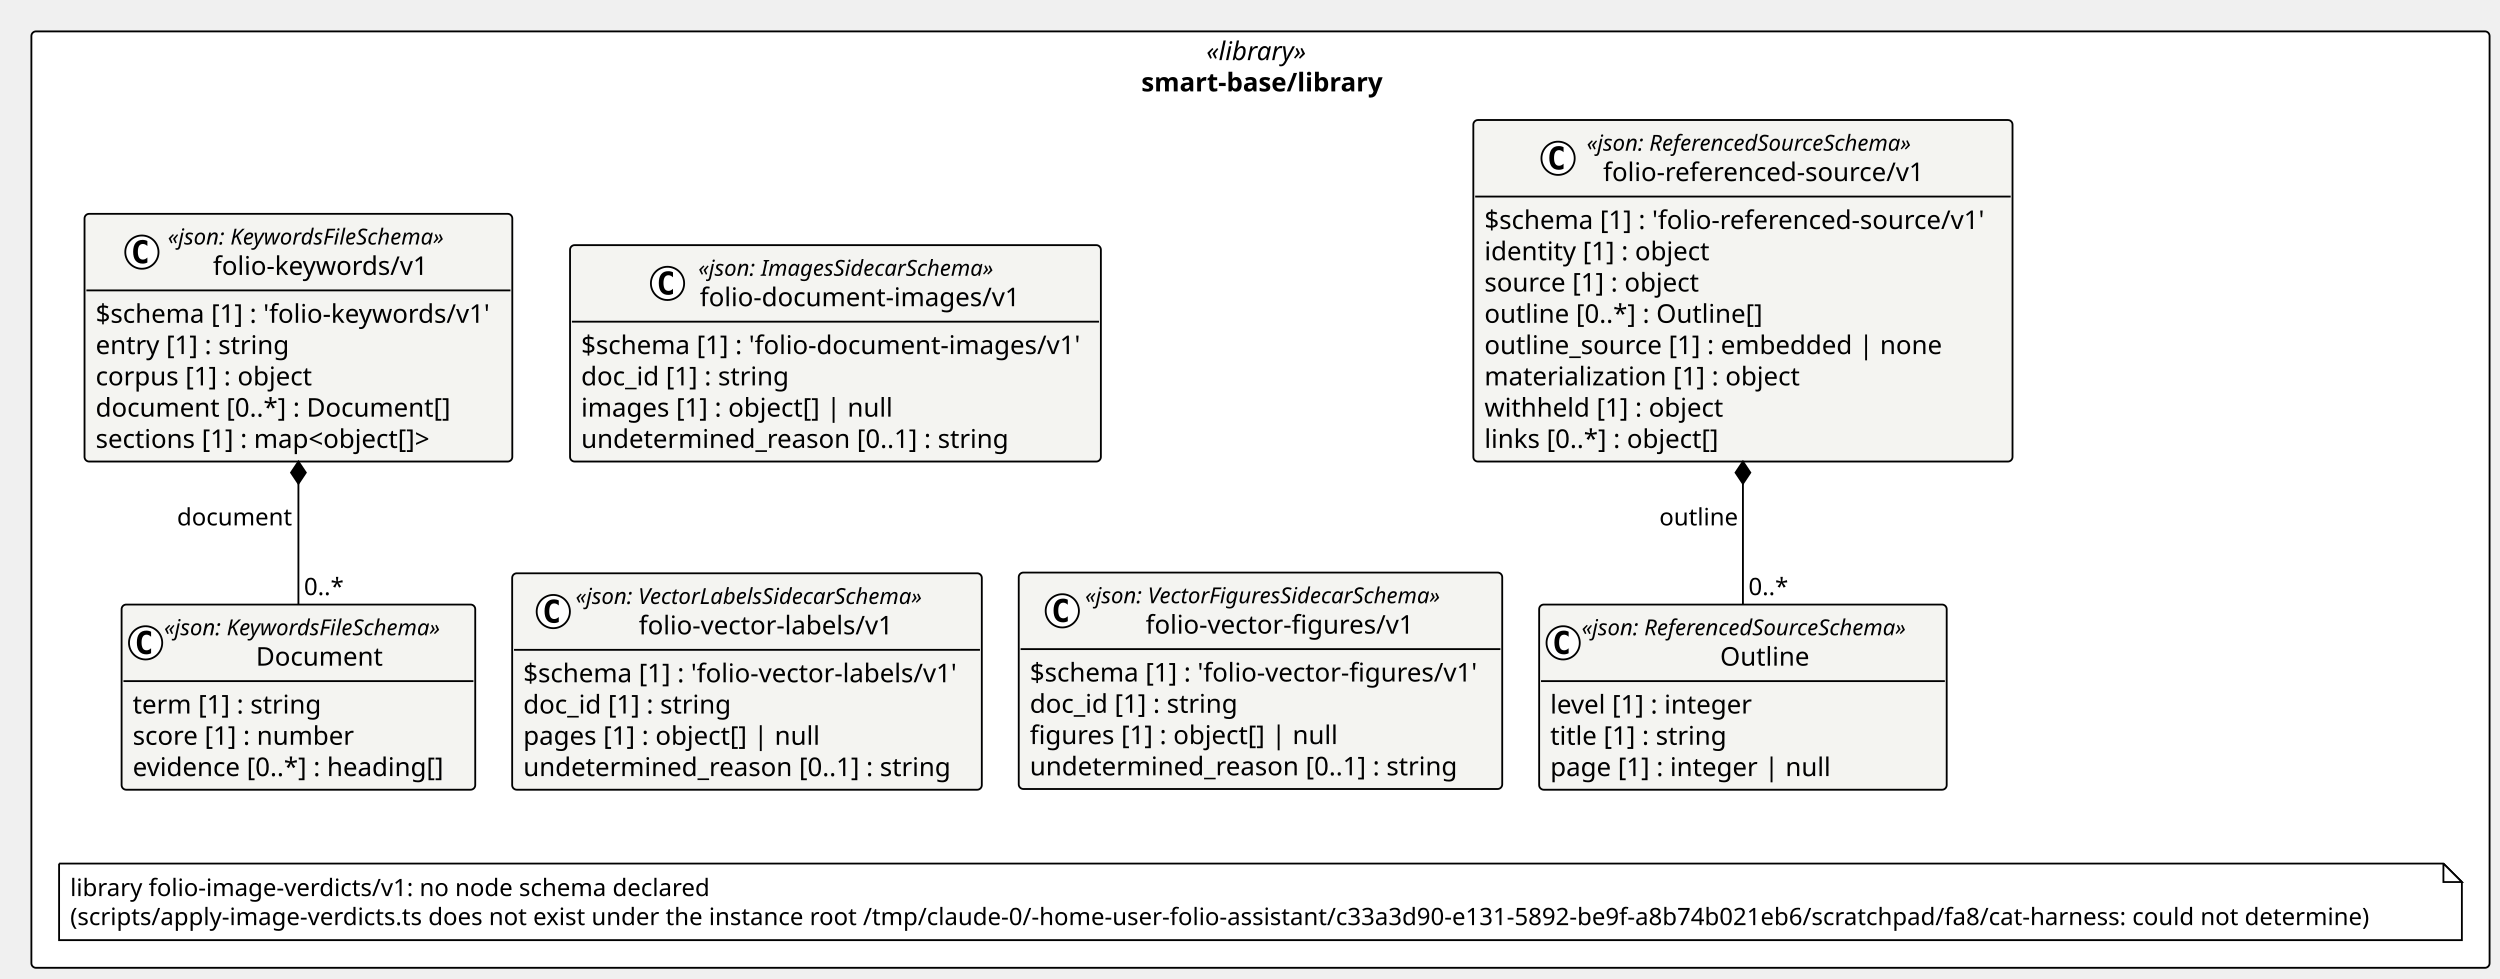
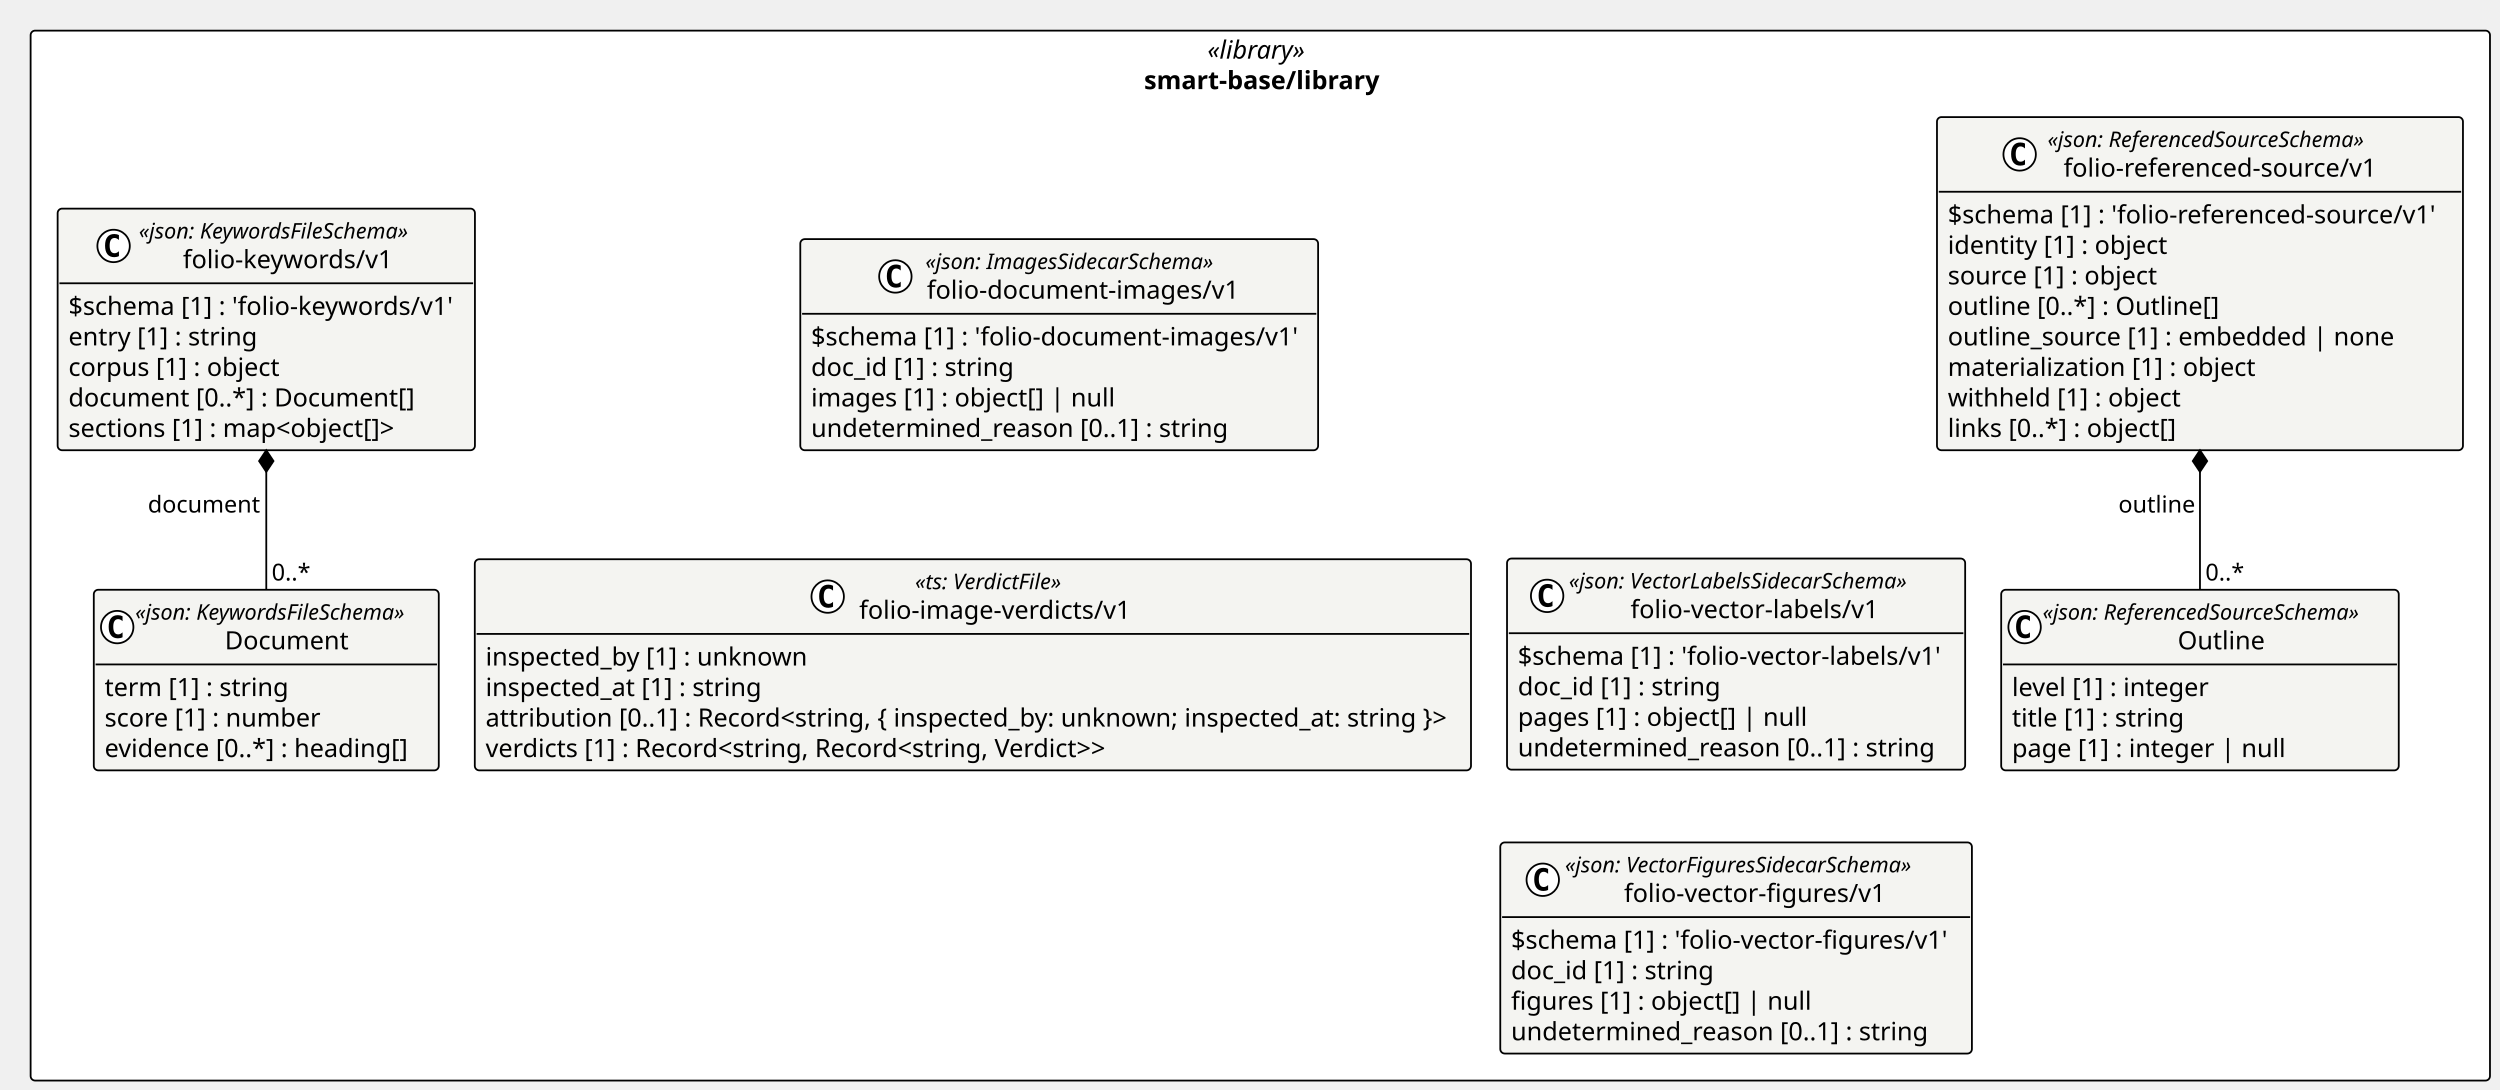
- <svg xmlns="http://www.w3.org/2000/svg" contentStyleType="text/css" height="530px" preserveAspectRatio="none" style="width:1354px;height:530px;background:#FFFFFF;" version="1.1" viewBox="0 0 1354 530" width="1354px" zoomAndPan="magnify">
+ <svg xmlns="http://www.w3.org/2000/svg" contentStyleType="text/css" height="605px" preserveAspectRatio="none" style="width:1388px;height:605px;background:#FFFFFF;" version="1.1" viewBox="0 0 1388 605" width="1388px" zoomAndPan="magnify">
  <defs />
  <g>
-     <rect fill="#FFFFFF" height="507.17" rx="2.5" ry="2.5" style="stroke:#000000;stroke-width:1.0;" width="1331.354" x="17" y="17" />
-     <text fill="#000000" font-family="Verdana" font-size="14" font-style="italic" lengthAdjust="spacing" textLength="58.7" x="653.327" y="32.562">«library»</text>
-     <text fill="#000000" font-family="Verdana" font-size="14" font-weight="bold" lengthAdjust="spacing" textLength="129.062" x="618.146" y="49.502">smart-base/library</text>
+     <rect fill="#FFFFFF" height="582.928" rx="2.5" ry="2.5" style="stroke:#000000;stroke-width:1.0;" width="1365.437" x="17" y="17" />
+     <text fill="#000000" font-family="Verdana" font-size="14" font-style="italic" lengthAdjust="spacing" textLength="58.7" x="670.368" y="32.562">«library»</text>
+     <text fill="#000000" font-family="Verdana" font-size="14" font-weight="bold" lengthAdjust="spacing" textLength="129.062" x="635.187" y="49.502">smart-base/library</text>
    <g id="elem_smart_base_library_folio_document_images_v1_folio_document_images_v1">
-       <rect codeLine="11" fill="#F4F4F1" height="117.217" id="smart_base_library_folio_document_images_v1_folio_document_images_v1" rx="2.5" ry="2.5" style="stroke:#000000;stroke-width:1.0;" width="287.495" x="308.738" y="132.758" />
-       <ellipse cx="361.529" cy="153.487" fill="#FFFFFF" rx="9" ry="9" style="stroke:#000000;stroke-width:1.0;" />
-       <path d="M364.498,159.128 Q363.92,159.425 363.279,159.565 Q362.639,159.722 361.936,159.722 Q359.436,159.722 358.108,158.081 Q356.795,156.425 356.795,153.3 Q356.795,150.175 358.108,148.519 Q359.436,146.862 361.936,146.862 Q362.639,146.862 363.279,147.019 Q363.936,147.175 364.498,147.472 L364.498,150.19 Q363.873,149.612 363.279,149.347 Q362.686,149.065 362.061,149.065 Q360.717,149.065 360.029,150.144 Q359.342,151.206 359.342,153.3 Q359.342,155.394 360.029,156.472 Q360.717,157.534 362.061,157.534 Q362.686,157.534 363.279,157.269 Q363.873,156.987 364.498,156.409 L364.498,159.128 Z " fill="#000000" />
-       <text fill="#000000" font-family="Verdana" font-size="12" font-style="italic" lengthAdjust="spacing" textLength="176.086" x="378.192" y="149.383">«json: ImagesSidecarSchema»</text>
-       <text fill="#000000" font-family="Verdana" font-size="14" lengthAdjust="spacing" textLength="174.412" x="379.029" y="165.84">folio-document-images/v1</text>
-       <line style="stroke:#000000;stroke-width:1.0;" x1="309.738" x2="595.233" y1="174.217" y2="174.217" />
-       <text fill="#000000" font-family="Verdana" font-size="14" lengthAdjust="spacing" textLength="275.495" x="314.738" y="191.779">$schema [1] : 'folio-document-images/v1'</text>
-       <text fill="#000000" font-family="Verdana" font-size="14" lengthAdjust="spacing" textLength="112.554" x="314.738" y="208.719">doc_id [1] : string</text>
-       <text fill="#000000" font-family="Verdana" font-size="14" lengthAdjust="spacing" textLength="166.578" x="314.738" y="225.658">images [1] : object[] | null</text>
-       <text fill="#000000" font-family="Verdana" font-size="14" lengthAdjust="spacing" textLength="229.831" x="314.738" y="242.598">undetermined_reason [0..1] : string</text>
+       <rect codeLine="11" fill="#F4F4F1" height="117.217" id="smart_base_library_folio_document_images_v1_folio_document_images_v1" rx="2.5" ry="2.5" style="stroke:#000000;stroke-width:1.0;" width="287.495" x="444.32" y="132.758" />
+       <ellipse cx="497.111" cy="153.487" fill="#FFFFFF" rx="9" ry="9" style="stroke:#000000;stroke-width:1.0;" />
+       <path d="M500.08,159.128 Q499.502,159.425 498.861,159.565 Q498.221,159.722 497.517,159.722 Q495.017,159.722 493.689,158.081 Q492.377,156.425 492.377,153.3 Q492.377,150.175 493.689,148.519 Q495.017,146.862 497.517,146.862 Q498.221,146.862 498.861,147.019 Q499.517,147.175 500.08,147.472 L500.08,150.19 Q499.455,149.612 498.861,149.347 Q498.267,149.065 497.642,149.065 Q496.299,149.065 495.611,150.144 Q494.924,151.206 494.924,153.3 Q494.924,155.394 495.611,156.472 Q496.299,157.534 497.642,157.534 Q498.267,157.534 498.861,157.269 Q499.455,156.987 500.08,156.409 L500.08,159.128 Z " fill="#000000" />
+       <text fill="#000000" font-family="Verdana" font-size="12" font-style="italic" lengthAdjust="spacing" textLength="176.086" x="513.774" y="149.383">«json: ImagesSidecarSchema»</text>
+       <text fill="#000000" font-family="Verdana" font-size="14" lengthAdjust="spacing" textLength="174.412" x="514.611" y="165.84">folio-document-images/v1</text>
+       <line style="stroke:#000000;stroke-width:1.0;" x1="445.32" x2="730.815" y1="174.217" y2="174.217" />
+       <text fill="#000000" font-family="Verdana" font-size="14" lengthAdjust="spacing" textLength="275.495" x="450.32" y="191.779">$schema [1] : 'folio-document-images/v1'</text>
+       <text fill="#000000" font-family="Verdana" font-size="14" lengthAdjust="spacing" textLength="112.554" x="450.32" y="208.719">doc_id [1] : string</text>
+       <text fill="#000000" font-family="Verdana" font-size="14" lengthAdjust="spacing" textLength="166.578" x="450.32" y="225.658">images [1] : object[] | null</text>
+       <text fill="#000000" font-family="Verdana" font-size="14" lengthAdjust="spacing" textLength="229.831" x="450.32" y="242.598">undetermined_reason [0..1] : string</text>
+     </g>
+     <g id="elem_smart_base_library_folio_image_verdicts_v1">
+       <rect codeLine="17" fill="#F4F4F1" height="117.217" id="smart_base_library_folio_image_verdicts_v1" rx="2.5" ry="2.5" style="stroke:#000000;stroke-width:1.0;" width="553.092" x="263.606" y="310.494" />
+       <ellipse cx="459.535" cy="331.224" fill="#FFFFFF" rx="9" ry="9" style="stroke:#000000;stroke-width:1.0;" />
+       <path d="M462.503,336.864 Q461.925,337.161 461.285,337.302 Q460.644,337.458 459.941,337.458 Q457.441,337.458 456.113,335.817 Q454.8,334.161 454.8,331.036 Q454.8,327.911 456.113,326.255 Q457.441,324.599 459.941,324.599 Q460.644,324.599 461.285,324.755 Q461.941,324.911 462.503,325.208 L462.503,327.927 Q461.878,327.349 461.285,327.083 Q460.691,326.802 460.066,326.802 Q458.722,326.802 458.035,327.88 Q457.347,328.942 457.347,331.036 Q457.347,333.13 458.035,334.208 Q458.722,335.271 460.066,335.271 Q460.691,335.271 461.285,335.005 Q461.878,334.724 462.503,334.146 L462.503,336.864 Z " fill="#000000" />
+       <text fill="#000000" font-family="Verdana" font-size="12" font-style="italic" lengthAdjust="spacing" textLength="91.67" x="508.066" y="327.119">«ts: VerdictFile»</text>
+       <text fill="#000000" font-family="Verdana" font-size="14" lengthAdjust="spacing" textLength="153.733" x="477.035" y="343.576">folio-image-verdicts/v1</text>
+       <line style="stroke:#000000;stroke-width:1.0;" x1="264.606" x2="815.697" y1="351.953" y2="351.953" />
+       <text fill="#000000" font-family="Verdana" font-size="14" lengthAdjust="spacing" textLength="180.305" x="269.606" y="369.516">inspected_by [1] : unknown</text>
+       <text fill="#000000" font-family="Verdana" font-size="14" lengthAdjust="spacing" textLength="153.166" x="269.606" y="386.455">inspected_at [1] : string</text>
+       <text fill="#000000" font-family="Verdana" font-size="14" lengthAdjust="spacing" textLength="541.092" x="269.606" y="403.394">attribution [0..1] : Record&lt;string, { inspected_by: unknown; inspected_at: string }&gt;</text>
+       <text fill="#000000" font-family="Verdana" font-size="14" lengthAdjust="spacing" textLength="355.4" x="269.606" y="420.334">verdicts [1] : Record&lt;string, Record&lt;string, Verdict&gt;&gt;</text>
    </g>
    <g id="elem_smart_base_library_folio_vector_labels_v1_folio_vector_labels_v1">
-       <rect codeLine="17" fill="#F4F4F1" height="117.217" id="smart_base_library_folio_vector_labels_v1_folio_vector_labels_v1" rx="2.5" ry="2.5" style="stroke:#000000;stroke-width:1.0;" width="254.361" x="277.389" y="310.494" />
-       <ellipse cx="299.665" cy="331.224" fill="#FFFFFF" rx="9" ry="9" style="stroke:#000000;stroke-width:1.0;" />
-       <path d="M302.634,336.864 Q302.055,337.161 301.415,337.302 Q300.774,337.458 300.071,337.458 Q297.571,337.458 296.243,335.817 Q294.93,334.161 294.93,331.036 Q294.93,327.911 296.243,326.255 Q297.571,324.599 300.071,324.599 Q300.774,324.599 301.415,324.755 Q302.071,324.911 302.634,325.208 L302.634,327.927 Q302.009,327.349 301.415,327.083 Q300.821,326.802 300.196,326.802 Q298.852,326.802 298.165,327.88 Q297.477,328.942 297.477,331.036 Q297.477,333.13 298.165,334.208 Q298.852,335.271 300.196,335.271 Q300.821,335.271 301.415,335.005 Q302.009,334.724 302.634,334.146 L302.634,336.864 Z " fill="#000000" />
-       <text fill="#000000" font-family="Verdana" font-size="12" font-style="italic" lengthAdjust="spacing" textLength="209.748" x="311.726" y="327.119">«json: VectorLabelsSidecarSchema»</text>
-       <text fill="#000000" font-family="Verdana" font-size="14" lengthAdjust="spacing" textLength="141.278" x="345.961" y="343.576">folio-vector-labels/v1</text>
-       <line style="stroke:#000000;stroke-width:1.0;" x1="278.389" x2="530.75" y1="351.953" y2="351.953" />
-       <text fill="#000000" font-family="Verdana" font-size="14" lengthAdjust="spacing" textLength="242.361" x="283.389" y="369.516">$schema [1] : 'folio-vector-labels/v1'</text>
-       <text fill="#000000" font-family="Verdana" font-size="14" lengthAdjust="spacing" textLength="112.554" x="283.389" y="386.455">doc_id [1] : string</text>
-       <text fill="#000000" font-family="Verdana" font-size="14" lengthAdjust="spacing" textLength="159.496" x="283.389" y="403.394">pages [1] : object[] | null</text>
-       <text fill="#000000" font-family="Verdana" font-size="14" lengthAdjust="spacing" textLength="229.831" x="283.389" y="420.334">undetermined_reason [0..1] : string</text>
+       <rect codeLine="23" fill="#F4F4F1" height="117.217" id="smart_base_library_folio_vector_labels_v1_folio_vector_labels_v1" rx="2.5" ry="2.5" style="stroke:#000000;stroke-width:1.0;" width="254.361" x="836.697" y="310.099" />
+       <ellipse cx="858.973" cy="330.829" fill="#FFFFFF" rx="9" ry="9" style="stroke:#000000;stroke-width:1.0;" />
+       <path d="M861.942,336.469 Q861.364,336.766 860.723,336.907 Q860.083,337.063 859.38,337.063 Q856.88,337.063 855.551,335.422 Q854.239,333.766 854.239,330.641 Q854.239,327.516 855.551,325.86 Q856.88,324.204 859.38,324.204 Q860.083,324.204 860.723,324.36 Q861.38,324.516 861.942,324.813 L861.942,327.532 Q861.317,326.954 860.723,326.688 Q860.13,326.407 859.505,326.407 Q858.161,326.407 857.473,327.485 Q856.786,328.547 856.786,330.641 Q856.786,332.735 857.473,333.813 Q858.161,334.875 859.505,334.875 Q860.13,334.875 860.723,334.61 Q861.317,334.329 861.942,333.75 L861.942,336.469 Z " fill="#000000" />
+       <text fill="#000000" font-family="Verdana" font-size="12" font-style="italic" lengthAdjust="spacing" textLength="209.748" x="871.035" y="326.724">«json: VectorLabelsSidecarSchema»</text>
+       <text fill="#000000" font-family="Verdana" font-size="14" lengthAdjust="spacing" textLength="141.278" x="905.269" y="343.181">folio-vector-labels/v1</text>
+       <line style="stroke:#000000;stroke-width:1.0;" x1="837.697" x2="1090.059" y1="351.558" y2="351.558" />
+       <text fill="#000000" font-family="Verdana" font-size="14" lengthAdjust="spacing" textLength="242.361" x="842.697" y="369.121">$schema [1] : 'folio-vector-labels/v1'</text>
+       <text fill="#000000" font-family="Verdana" font-size="14" lengthAdjust="spacing" textLength="112.554" x="842.697" y="386.06">doc_id [1] : string</text>
+       <text fill="#000000" font-family="Verdana" font-size="14" lengthAdjust="spacing" textLength="159.496" x="842.697" y="403">pages [1] : object[] | null</text>
+       <text fill="#000000" font-family="Verdana" font-size="14" lengthAdjust="spacing" textLength="229.831" x="842.697" y="419.939">undetermined_reason [0..1] : string</text>
    </g>
    <g id="elem_smart_base_library_folio_vector_figures_v1_folio_vector_figures_v1">
-       <rect codeLine="23" fill="#F4F4F1" height="117.217" id="smart_base_library_folio_vector_figures_v1_folio_vector_figures_v1" rx="2.5" ry="2.5" style="stroke:#000000;stroke-width:1.0;" width="261.853" x="551.75" y="310.099" />
-       <ellipse cx="575.341" cy="330.829" fill="#FFFFFF" rx="9" ry="9" style="stroke:#000000;stroke-width:1.0;" />
-       <path d="M578.31,336.469 Q577.732,336.766 577.091,336.907 Q576.45,337.063 575.747,337.063 Q573.247,337.063 571.919,335.422 Q570.607,333.766 570.607,330.641 Q570.607,327.516 571.919,325.86 Q573.247,324.204 575.747,324.204 Q576.45,324.204 577.091,324.36 Q577.747,324.516 578.31,324.813 L578.31,327.532 Q577.685,326.954 577.091,326.688 Q576.497,326.407 575.872,326.407 Q574.529,326.407 573.841,327.485 Q573.154,328.547 573.154,330.641 Q573.154,332.735 573.841,333.813 Q574.529,334.875 575.872,334.875 Q576.497,334.875 577.091,334.61 Q577.685,334.329 578.31,333.75 L578.31,336.469 Z " fill="#000000" />
-       <text fill="#000000" font-family="Verdana" font-size="12" font-style="italic" lengthAdjust="spacing" textLength="214.318" x="587.695" y="326.724">«json: VectorFiguresSidecarSchema»</text>
-       <text fill="#000000" font-family="Verdana" font-size="14" lengthAdjust="spacing" textLength="148.77" x="620.468" y="343.181">folio-vector-figures/v1</text>
-       <line style="stroke:#000000;stroke-width:1.0;" x1="552.75" x2="812.604" y1="351.558" y2="351.558" />
-       <text fill="#000000" font-family="Verdana" font-size="14" lengthAdjust="spacing" textLength="249.853" x="557.75" y="369.121">$schema [1] : 'folio-vector-figures/v1'</text>
-       <text fill="#000000" font-family="Verdana" font-size="14" lengthAdjust="spacing" textLength="112.554" x="557.75" y="386.06">doc_id [1] : string</text>
-       <text fill="#000000" font-family="Verdana" font-size="14" lengthAdjust="spacing" textLength="165.184" x="557.75" y="403">figures [1] : object[] | null</text>
-       <text fill="#000000" font-family="Verdana" font-size="14" lengthAdjust="spacing" textLength="229.831" x="557.75" y="419.939">undetermined_reason [0..1] : string</text>
+       <rect codeLine="29" fill="#F4F4F1" height="117.217" id="smart_base_library_folio_vector_figures_v1_folio_vector_figures_v1" rx="2.5" ry="2.5" style="stroke:#000000;stroke-width:1.0;" width="261.853" x="832.951" y="467.711" />
+       <ellipse cx="856.542" cy="488.44" fill="#FFFFFF" rx="9" ry="9" style="stroke:#000000;stroke-width:1.0;" />
+       <path d="M859.511,494.081 Q858.933,494.378 858.292,494.519 Q857.651,494.675 856.948,494.675 Q854.448,494.675 853.12,493.034 Q851.808,491.378 851.808,488.253 Q851.808,485.128 853.12,483.472 Q854.448,481.815 856.948,481.815 Q857.651,481.815 858.292,481.972 Q858.948,482.128 859.511,482.425 L859.511,485.144 Q858.886,484.565 858.292,484.3 Q857.698,484.019 857.073,484.019 Q855.73,484.019 855.042,485.097 Q854.355,486.159 854.355,488.253 Q854.355,490.347 855.042,491.425 Q855.73,492.487 857.073,492.487 Q857.698,492.487 858.292,492.222 Q858.886,491.94 859.511,491.362 L859.511,494.081 Z " fill="#000000" />
+       <text fill="#000000" font-family="Verdana" font-size="12" font-style="italic" lengthAdjust="spacing" textLength="214.318" x="868.895" y="484.336">«json: VectorFiguresSidecarSchema»</text>
+       <text fill="#000000" font-family="Verdana" font-size="14" lengthAdjust="spacing" textLength="148.77" x="901.669" y="500.793">folio-vector-figures/v1</text>
+       <line style="stroke:#000000;stroke-width:1.0;" x1="833.951" x2="1093.805" y1="509.17" y2="509.17" />
+       <text fill="#000000" font-family="Verdana" font-size="14" lengthAdjust="spacing" textLength="249.853" x="838.951" y="526.732">$schema [1] : 'folio-vector-figures/v1'</text>
+       <text fill="#000000" font-family="Verdana" font-size="14" lengthAdjust="spacing" textLength="112.554" x="838.951" y="543.672">doc_id [1] : string</text>
+       <text fill="#000000" font-family="Verdana" font-size="14" lengthAdjust="spacing" textLength="165.184" x="838.951" y="560.611">figures [1] : object[] | null</text>
+       <text fill="#000000" font-family="Verdana" font-size="14" lengthAdjust="spacing" textLength="229.831" x="838.951" y="577.551">undetermined_reason [0..1] : string</text>
    </g>
    <g id="elem_smart_base_library_folio_keywords_v1_Document">
-       <rect codeLine="29" fill="#F4F4F1" height="100.277" id="smart_base_library_folio_keywords_v1_Document" rx="2.5" ry="2.5" style="stroke:#000000;stroke-width:1.0;" width="191.531" x="65.858" y="327.434" />
-       <ellipse cx="78.858" cy="348.163" fill="#FFFFFF" rx="9" ry="9" style="stroke:#000000;stroke-width:1.0;" />
-       <path d="M81.826,353.804 Q81.248,354.101 80.608,354.241 Q79.967,354.397 79.264,354.397 Q76.764,354.397 75.436,352.757 Q74.123,351.101 74.123,347.976 Q74.123,344.851 75.436,343.194 Q76.764,341.538 79.264,341.538 Q79.967,341.538 80.608,341.694 Q81.264,341.851 81.826,342.147 L81.826,344.866 Q81.201,344.288 80.608,344.022 Q80.014,343.741 79.389,343.741 Q78.045,343.741 77.358,344.819 Q76.67,345.882 76.67,347.976 Q76.67,350.069 77.358,351.147 Q78.045,352.21 79.389,352.21 Q80.014,352.21 80.608,351.944 Q81.201,351.663 81.826,351.085 L81.826,353.804 Z " fill="#000000" />
-       <text fill="#000000" font-family="Verdana" font-size="12" font-style="italic" lengthAdjust="spacing" textLength="167.531" x="88.858" y="344.059">«json: KeywordsFileSchema»</text>
-       <text fill="#000000" font-family="Verdana" font-size="14" lengthAdjust="spacing" textLength="68.052" x="138.597" y="360.516">Document</text>
-       <line style="stroke:#000000;stroke-width:1.0;" x1="66.858" x2="256.389" y1="368.893" y2="368.893" />
-       <text fill="#000000" font-family="Verdana" font-size="14" lengthAdjust="spacing" textLength="99.518" x="71.858" y="386.455">term [1] : string</text>
-       <text fill="#000000" font-family="Verdana" font-size="14" lengthAdjust="spacing" textLength="119.786" x="71.858" y="403.394">score [1] : number</text>
-       <text fill="#000000" font-family="Verdana" font-size="14" lengthAdjust="spacing" textLength="173.893" x="71.858" y="420.334">evidence [0..*] : heading[]</text>
+       <rect codeLine="35" fill="#F4F4F1" height="100.277" id="smart_base_library_folio_keywords_v1_Document" rx="2.5" ry="2.5" style="stroke:#000000;stroke-width:1.0;" width="191.531" x="52.074" y="327.434" />
+       <ellipse cx="65.074" cy="348.163" fill="#FFFFFF" rx="9" ry="9" style="stroke:#000000;stroke-width:1.0;" />
+       <path d="M68.043,353.804 Q67.465,354.101 66.824,354.241 Q66.184,354.397 65.481,354.397 Q62.98,354.397 61.652,352.757 Q60.34,351.101 60.34,347.976 Q60.34,344.851 61.652,343.194 Q62.98,341.538 65.481,341.538 Q66.184,341.538 66.824,341.694 Q67.481,341.851 68.043,342.147 L68.043,344.866 Q67.418,344.288 66.824,344.022 Q66.231,343.741 65.606,343.741 Q64.262,343.741 63.574,344.819 Q62.887,345.882 62.887,347.976 Q62.887,350.069 63.574,351.147 Q64.262,352.21 65.606,352.21 Q66.231,352.21 66.824,351.944 Q67.418,351.663 68.043,351.085 L68.043,353.804 Z " fill="#000000" />
+       <text fill="#000000" font-family="Verdana" font-size="12" font-style="italic" lengthAdjust="spacing" textLength="167.531" x="75.074" y="344.059">«json: KeywordsFileSchema»</text>
+       <text fill="#000000" font-family="Verdana" font-size="14" lengthAdjust="spacing" textLength="68.052" x="124.814" y="360.516">Document</text>
+       <line style="stroke:#000000;stroke-width:1.0;" x1="53.074" x2="242.606" y1="368.893" y2="368.893" />
+       <text fill="#000000" font-family="Verdana" font-size="14" lengthAdjust="spacing" textLength="99.518" x="58.074" y="386.455">term [1] : string</text>
+       <text fill="#000000" font-family="Verdana" font-size="14" lengthAdjust="spacing" textLength="119.786" x="58.074" y="403.394">score [1] : number</text>
+       <text fill="#000000" font-family="Verdana" font-size="14" lengthAdjust="spacing" textLength="173.893" x="58.074" y="420.334">evidence [0..*] : heading[]</text>
    </g>
    <g id="elem_smart_base_library_folio_keywords_v1_folio_keywords_v1">
-       <rect codeLine="34" fill="#F4F4F1" height="134.156" id="smart_base_library_folio_keywords_v1_folio_keywords_v1" rx="2.5" ry="2.5" style="stroke:#000000;stroke-width:1.0;" width="231.68" x="45.783" y="115.818" />
-       <ellipse cx="76.85" cy="136.548" fill="#FFFFFF" rx="9" ry="9" style="stroke:#000000;stroke-width:1.0;" />
-       <path d="M79.819,142.189 Q79.241,142.485 78.6,142.626 Q77.96,142.782 77.257,142.782 Q74.757,142.782 73.428,141.142 Q72.116,139.485 72.116,136.36 Q72.116,133.235 73.428,131.579 Q74.757,129.923 77.257,129.923 Q77.96,129.923 78.6,130.079 Q79.257,130.235 79.819,130.532 L79.819,133.251 Q79.194,132.673 78.6,132.407 Q78.007,132.126 77.382,132.126 Q76.038,132.126 75.35,133.204 Q74.663,134.267 74.663,136.36 Q74.663,138.454 75.35,139.532 Q76.038,140.595 77.382,140.595 Q78.007,140.595 78.6,140.329 Q79.194,140.048 79.819,139.47 L79.819,142.189 Z " fill="#000000" />
-       <text fill="#000000" font-family="Verdana" font-size="12" font-style="italic" lengthAdjust="spacing" textLength="167.531" x="90.865" y="132.443">«json: KeywordsFileSchema»</text>
-       <text fill="#000000" font-family="Verdana" font-size="14" lengthAdjust="spacing" textLength="118.597" x="115.332" y="148.9">folio-keywords/v1</text>
-       <line style="stroke:#000000;stroke-width:1.0;" x1="46.783" x2="276.463" y1="157.277" y2="157.277" />
-       <text fill="#000000" font-family="Verdana" font-size="14" lengthAdjust="spacing" textLength="219.68" x="51.783" y="174.84">$schema [1] : 'folio-keywords/v1'</text>
-       <text fill="#000000" font-family="Verdana" font-size="14" lengthAdjust="spacing" textLength="103.394" x="51.783" y="191.779">entry [1] : string</text>
-       <text fill="#000000" font-family="Verdana" font-size="14" lengthAdjust="spacing" textLength="118.754" x="51.783" y="208.719">corpus [1] : object</text>
-       <text fill="#000000" font-family="Verdana" font-size="14" lengthAdjust="spacing" textLength="194.756" x="51.783" y="225.658">document [0..*] : Document[]</text>
-       <text fill="#000000" font-family="Verdana" font-size="14" lengthAdjust="spacing" textLength="185.862" x="51.783" y="242.598">sections [1] : map&lt;object[]&gt;</text>
+       <rect codeLine="40" fill="#F4F4F1" height="134.156" id="smart_base_library_folio_keywords_v1_folio_keywords_v1" rx="2.5" ry="2.5" style="stroke:#000000;stroke-width:1.0;" width="231.68" x="32" y="115.818" />
+       <ellipse cx="63.067" cy="136.548" fill="#FFFFFF" rx="9" ry="9" style="stroke:#000000;stroke-width:1.0;" />
+       <path d="M66.035,142.189 Q65.457,142.485 64.817,142.626 Q64.176,142.782 63.473,142.782 Q60.973,142.782 59.645,141.142 Q58.332,139.485 58.332,136.36 Q58.332,133.235 59.645,131.579 Q60.973,129.923 63.473,129.923 Q64.176,129.923 64.817,130.079 Q65.473,130.235 66.035,130.532 L66.035,133.251 Q65.41,132.673 64.817,132.407 Q64.223,132.126 63.598,132.126 Q62.254,132.126 61.567,133.204 Q60.879,134.267 60.879,136.36 Q60.879,138.454 61.567,139.532 Q62.254,140.595 63.598,140.595 Q64.223,140.595 64.817,140.329 Q65.41,140.048 66.035,139.47 L66.035,142.189 Z " fill="#000000" />
+       <text fill="#000000" font-family="Verdana" font-size="12" font-style="italic" lengthAdjust="spacing" textLength="167.531" x="77.082" y="132.443">«json: KeywordsFileSchema»</text>
+       <text fill="#000000" font-family="Verdana" font-size="14" lengthAdjust="spacing" textLength="118.597" x="101.549" y="148.9">folio-keywords/v1</text>
+       <line style="stroke:#000000;stroke-width:1.0;" x1="33" x2="262.68" y1="157.277" y2="157.277" />
+       <text fill="#000000" font-family="Verdana" font-size="14" lengthAdjust="spacing" textLength="219.68" x="38" y="174.84">$schema [1] : 'folio-keywords/v1'</text>
+       <text fill="#000000" font-family="Verdana" font-size="14" lengthAdjust="spacing" textLength="103.394" x="38" y="191.779">entry [1] : string</text>
+       <text fill="#000000" font-family="Verdana" font-size="14" lengthAdjust="spacing" textLength="118.754" x="38" y="208.719">corpus [1] : object</text>
+       <text fill="#000000" font-family="Verdana" font-size="14" lengthAdjust="spacing" textLength="194.756" x="38" y="225.658">document [0..*] : Document[]</text>
+       <text fill="#000000" font-family="Verdana" font-size="14" lengthAdjust="spacing" textLength="185.862" x="38" y="242.598">sections [1] : map&lt;object[]&gt;</text>
    </g>
    <g id="elem_smart_base_library_folio_referenced_source_v1_Outline">
-       <rect codeLine="41" fill="#F4F4F1" height="100.277" id="smart_base_library_folio_referenced_source_v1_Outline" rx="2.5" ry="2.5" style="stroke:#000000;stroke-width:1.0;" width="220.728" x="833.604" y="327.434" />
-       <ellipse cx="846.604" cy="348.163" fill="#FFFFFF" rx="9" ry="9" style="stroke:#000000;stroke-width:1.0;" />
-       <path d="M849.572,353.804 Q848.994,354.101 848.354,354.241 Q847.713,354.397 847.01,354.397 Q844.51,354.397 843.182,352.757 Q841.869,351.101 841.869,347.976 Q841.869,344.851 843.182,343.194 Q844.51,341.538 847.01,341.538 Q847.713,341.538 848.354,341.694 Q849.01,341.851 849.572,342.147 L849.572,344.866 Q848.947,344.288 848.354,344.022 Q847.76,343.741 847.135,343.741 Q845.791,343.741 845.104,344.819 Q844.416,345.882 844.416,347.976 Q844.416,350.069 845.104,351.147 Q845.791,352.21 847.135,352.21 Q847.76,352.21 848.354,351.944 Q848.947,351.663 849.572,351.085 L849.572,353.804 Z " fill="#000000" />
-       <text fill="#000000" font-family="Verdana" font-size="12" font-style="italic" lengthAdjust="spacing" textLength="196.728" x="856.604" y="344.059">«json: ReferencedSourceSchema»</text>
-       <text fill="#000000" font-family="Verdana" font-size="14" lengthAdjust="spacing" textLength="46.778" x="931.579" y="360.516">Outline</text>
-       <line style="stroke:#000000;stroke-width:1.0;" x1="834.604" x2="1053.332" y1="368.893" y2="368.893" />
-       <text fill="#000000" font-family="Verdana" font-size="14" lengthAdjust="spacing" textLength="109.149" x="839.604" y="386.455">level [1] : integer</text>
-       <text fill="#000000" font-family="Verdana" font-size="14" lengthAdjust="spacing" textLength="93.345" x="839.604" y="403.394">title [1] : string</text>
-       <text fill="#000000" font-family="Verdana" font-size="14" lengthAdjust="spacing" textLength="147.219" x="839.604" y="420.334">page [1] : integer | null</text>
+       <rect codeLine="47" fill="#F4F4F1" height="100.277" id="smart_base_library_folio_referenced_source_v1_Outline" rx="2.5" ry="2.5" style="stroke:#000000;stroke-width:1.0;" width="220.728" x="1111.059" y="327.434" />
+       <ellipse cx="1124.059" cy="348.163" fill="#FFFFFF" rx="9" ry="9" style="stroke:#000000;stroke-width:1.0;" />
+       <path d="M1127.027,353.804 Q1126.449,354.101 1125.809,354.241 Q1125.168,354.397 1124.465,354.397 Q1121.965,354.397 1120.637,352.757 Q1119.324,351.101 1119.324,347.976 Q1119.324,344.851 1120.637,343.194 Q1121.965,341.538 1124.465,341.538 Q1125.168,341.538 1125.809,341.694 Q1126.465,341.851 1127.027,342.147 L1127.027,344.866 Q1126.402,344.288 1125.809,344.022 Q1125.215,343.741 1124.59,343.741 Q1123.246,343.741 1122.559,344.819 Q1121.871,345.882 1121.871,347.976 Q1121.871,350.069 1122.559,351.147 Q1123.246,352.21 1124.59,352.21 Q1125.215,352.21 1125.809,351.944 Q1126.402,351.663 1127.027,351.085 L1127.027,353.804 Z " fill="#000000" />
+       <text fill="#000000" font-family="Verdana" font-size="12" font-style="italic" lengthAdjust="spacing" textLength="196.728" x="1134.059" y="344.059">«json: ReferencedSourceSchema»</text>
+       <text fill="#000000" font-family="Verdana" font-size="14" lengthAdjust="spacing" textLength="46.778" x="1209.034" y="360.516">Outline</text>
+       <line style="stroke:#000000;stroke-width:1.0;" x1="1112.059" x2="1330.787" y1="368.893" y2="368.893" />
+       <text fill="#000000" font-family="Verdana" font-size="14" lengthAdjust="spacing" textLength="109.149" x="1117.059" y="386.455">level [1] : integer</text>
+       <text fill="#000000" font-family="Verdana" font-size="14" lengthAdjust="spacing" textLength="93.345" x="1117.059" y="403.394">title [1] : string</text>
+       <text fill="#000000" font-family="Verdana" font-size="14" lengthAdjust="spacing" textLength="147.219" x="1117.059" y="420.334">page [1] : integer | null</text>
    </g>
    <g id="elem_smart_base_library_folio_referenced_source_v1_folio_referenced_source_v1">
-       <rect codeLine="46" fill="#F4F4F1" height="184.975" id="smart_base_library_folio_referenced_source_v1_folio_referenced_source_v1" rx="2.5" ry="2.5" style="stroke:#000000;stroke-width:1.0;" width="292.027" x="797.954" y="65" />
-       <ellipse cx="843.854" cy="85.73" fill="#FFFFFF" rx="9" ry="9" style="stroke:#000000;stroke-width:1.0;" />
-       <path d="M846.822,91.37 Q846.244,91.667 845.604,91.808 Q844.963,91.964 844.26,91.964 Q841.76,91.964 840.432,90.323 Q839.119,88.667 839.119,85.542 Q839.119,82.417 840.432,80.761 Q841.76,79.105 844.26,79.105 Q844.963,79.105 845.604,79.261 Q846.26,79.417 846.822,79.714 L846.822,82.433 Q846.197,81.855 845.604,81.589 Q845.01,81.308 844.385,81.308 Q843.041,81.308 842.354,82.386 Q841.666,83.448 841.666,85.542 Q841.666,87.636 842.354,88.714 Q843.041,89.776 844.385,89.776 Q845.01,89.776 845.604,89.511 Q846.197,89.23 846.822,88.651 L846.822,91.37 Z " fill="#000000" />
-       <text fill="#000000" font-family="Verdana" font-size="12" font-style="italic" lengthAdjust="spacing" textLength="196.728" x="859.354" y="81.625">«json: ReferencedSourceSchema»</text>
-       <text fill="#000000" font-family="Verdana" font-size="14" lengthAdjust="spacing" textLength="178.944" x="868.246" y="98.082">folio-referenced-source/v1</text>
-       <line style="stroke:#000000;stroke-width:1.0;" x1="798.954" x2="1088.982" y1="106.459" y2="106.459" />
-       <text fill="#000000" font-family="Verdana" font-size="14" lengthAdjust="spacing" textLength="280.027" x="803.954" y="124.022">$schema [1] : 'folio-referenced-source/v1'</text>
-       <text fill="#000000" font-family="Verdana" font-size="14" lengthAdjust="spacing" textLength="121.666" x="803.954" y="140.961">identity [1] : object</text>
-       <text fill="#000000" font-family="Verdana" font-size="14" lengthAdjust="spacing" textLength="118.344" x="803.954" y="157.9">source [1] : object</text>
-       <text fill="#000000" font-family="Verdana" font-size="14" lengthAdjust="spacing" textLength="151.43" x="803.954" y="174.84">outline [0..*] : Outline[]</text>
-       <text fill="#000000" font-family="Verdana" font-size="14" lengthAdjust="spacing" textLength="244.768" x="803.954" y="191.779">outline_source [1] : embedded | none</text>
-       <text fill="#000000" font-family="Verdana" font-size="14" lengthAdjust="spacing" textLength="169.251" x="803.954" y="208.719">materialization [1] : object</text>
-       <text fill="#000000" font-family="Verdana" font-size="14" lengthAdjust="spacing" textLength="128.96" x="803.954" y="225.658">withheld [1] : object</text>
-       <text fill="#000000" font-family="Verdana" font-size="14" lengthAdjust="spacing" textLength="131.407" x="803.954" y="242.598">links [0..*] : object[]</text>
+       <rect codeLine="52" fill="#F4F4F1" height="184.975" id="smart_base_library_folio_referenced_source_v1_folio_referenced_source_v1" rx="2.5" ry="2.5" style="stroke:#000000;stroke-width:1.0;" width="292.027" x="1075.409" y="65" />
+       <ellipse cx="1121.309" cy="85.73" fill="#FFFFFF" rx="9" ry="9" style="stroke:#000000;stroke-width:1.0;" />
+       <path d="M1124.277,91.37 Q1123.699,91.667 1123.059,91.808 Q1122.418,91.964 1121.715,91.964 Q1119.215,91.964 1117.887,90.323 Q1116.574,88.667 1116.574,85.542 Q1116.574,82.417 1117.887,80.761 Q1119.215,79.105 1121.715,79.105 Q1122.418,79.105 1123.059,79.261 Q1123.715,79.417 1124.277,79.714 L1124.277,82.433 Q1123.652,81.855 1123.059,81.589 Q1122.465,81.308 1121.84,81.308 Q1120.496,81.308 1119.809,82.386 Q1119.121,83.448 1119.121,85.542 Q1119.121,87.636 1119.809,88.714 Q1120.496,89.776 1121.84,89.776 Q1122.465,89.776 1123.059,89.511 Q1123.652,89.23 1124.277,88.651 L1124.277,91.37 Z " fill="#000000" />
+       <text fill="#000000" font-family="Verdana" font-size="12" font-style="italic" lengthAdjust="spacing" textLength="196.728" x="1136.809" y="81.625">«json: ReferencedSourceSchema»</text>
+       <text fill="#000000" font-family="Verdana" font-size="14" lengthAdjust="spacing" textLength="178.944" x="1145.701" y="98.082">folio-referenced-source/v1</text>
+       <line style="stroke:#000000;stroke-width:1.0;" x1="1076.409" x2="1366.437" y1="106.459" y2="106.459" />
+       <text fill="#000000" font-family="Verdana" font-size="14" lengthAdjust="spacing" textLength="280.027" x="1081.409" y="124.022">$schema [1] : 'folio-referenced-source/v1'</text>
+       <text fill="#000000" font-family="Verdana" font-size="14" lengthAdjust="spacing" textLength="121.666" x="1081.409" y="140.961">identity [1] : object</text>
+       <text fill="#000000" font-family="Verdana" font-size="14" lengthAdjust="spacing" textLength="118.344" x="1081.409" y="157.9">source [1] : object</text>
+       <text fill="#000000" font-family="Verdana" font-size="14" lengthAdjust="spacing" textLength="151.43" x="1081.409" y="174.84">outline [0..*] : Outline[]</text>
+       <text fill="#000000" font-family="Verdana" font-size="14" lengthAdjust="spacing" textLength="244.768" x="1081.409" y="191.779">outline_source [1] : embedded | none</text>
+       <text fill="#000000" font-family="Verdana" font-size="14" lengthAdjust="spacing" textLength="169.251" x="1081.409" y="208.719">materialization [1] : object</text>
+       <text fill="#000000" font-family="Verdana" font-size="14" lengthAdjust="spacing" textLength="128.96" x="1081.409" y="225.658">withheld [1] : object</text>
+       <text fill="#000000" font-family="Verdana" font-size="14" lengthAdjust="spacing" textLength="131.407" x="1081.409" y="242.598">links [0..*] : object[]</text>
    </g>
-     <g id="elem_n_smart_base_library_library_folio_image_verdicts_v1">
-       <path d="M32,467.711 L32,509.17 L1333.354,509.17 L1333.354,477.711 L1323.354,467.711 L32,467.711 " fill="#FFFFFF" style="stroke:#000000;stroke-width:1.0;" />
-       <path d="M1323.354,467.711 L1323.354,477.711 L1333.354,477.711 L1323.354,467.711 " fill="#FFFFFF" style="stroke:#000000;stroke-width:1.0;" />
-       <text fill="#000000" font-family="Verdana" font-size="13" lengthAdjust="spacing" textLength="352.009" x="38" y="485.305">library folio-image-verdicts/v1: no node schema declared</text>
-       <text fill="#000000" font-family="Verdana" font-size="13" lengthAdjust="spacing" textLength="1280.354" x="38" y="501.034">(scripts/apply-image-verdicts.ts does not exist under the instance root /tmp/claude-0/-home-user-folio-assistant/c33a3d90-e131-5892-be9f-a8b74b021eb6/scratchpad/fa8/cat-harness: could not determine)</text>
-     </g>
-     <line style="stroke:#000000;stroke-width:1.0;" x1="161.623" x2="161.623" y1="249.975" y2="327.434" />
-     <polygon fill="#000000" points="161.623,249.975,157.623,255.975,161.623,261.975,165.623,255.975,161.623,249.975" style="stroke:#000000;stroke-width:1.0;" />
-     <text fill="#000000" font-family="Verdana" font-size="13" lengthAdjust="spacing" textLength="61.769" x="95.854" y="284.568">document</text>
-     <text fill="#000000" font-family="Verdana" font-size="13" lengthAdjust="spacing" textLength="22.204" x="164.623" y="322.298">0..*</text>
-     <line style="stroke:#000000;stroke-width:1.0;" x1="943.968" x2="943.968" y1="249.975" y2="327.434" />
-     <polygon fill="#000000" points="943.968,249.975,939.968,255.975,943.968,261.975,947.968,255.975,943.968,249.975" style="stroke:#000000;stroke-width:1.0;" />
-     <text fill="#000000" font-family="Verdana" font-size="13" lengthAdjust="spacing" textLength="41.291" x="898.677" y="284.568">outline</text>
-     <text fill="#000000" font-family="Verdana" font-size="13" lengthAdjust="spacing" textLength="22.204" x="946.968" y="322.298">0..*</text>
+     <line style="stroke:#000000;stroke-width:1.0;" x1="147.84" x2="147.84" y1="249.975" y2="327.434" />
+     <polygon fill="#000000" points="147.84,249.975,143.84,255.975,147.84,261.975,151.84,255.975,147.84,249.975" style="stroke:#000000;stroke-width:1.0;" />
+     <text fill="#000000" font-family="Verdana" font-size="13" lengthAdjust="spacing" textLength="61.769" x="82.071" y="284.568">document</text>
+     <text fill="#000000" font-family="Verdana" font-size="13" lengthAdjust="spacing" textLength="22.204" x="150.84" y="322.298">0..*</text>
+     <line style="stroke:#000000;stroke-width:1.0;" x1="1221.423" x2="1221.423" y1="249.975" y2="327.434" />
+     <polygon fill="#000000" points="1221.423,249.975,1217.423,255.975,1221.423,261.975,1225.423,255.975,1221.423,249.975" style="stroke:#000000;stroke-width:1.0;" />
+     <text fill="#000000" font-family="Verdana" font-size="13" lengthAdjust="spacing" textLength="41.291" x="1176.131" y="284.568">outline</text>
+     <text fill="#000000" font-family="Verdana" font-size="13" lengthAdjust="spacing" textLength="22.204" x="1224.423" y="322.298">0..*</text>
  </g>
</svg>
